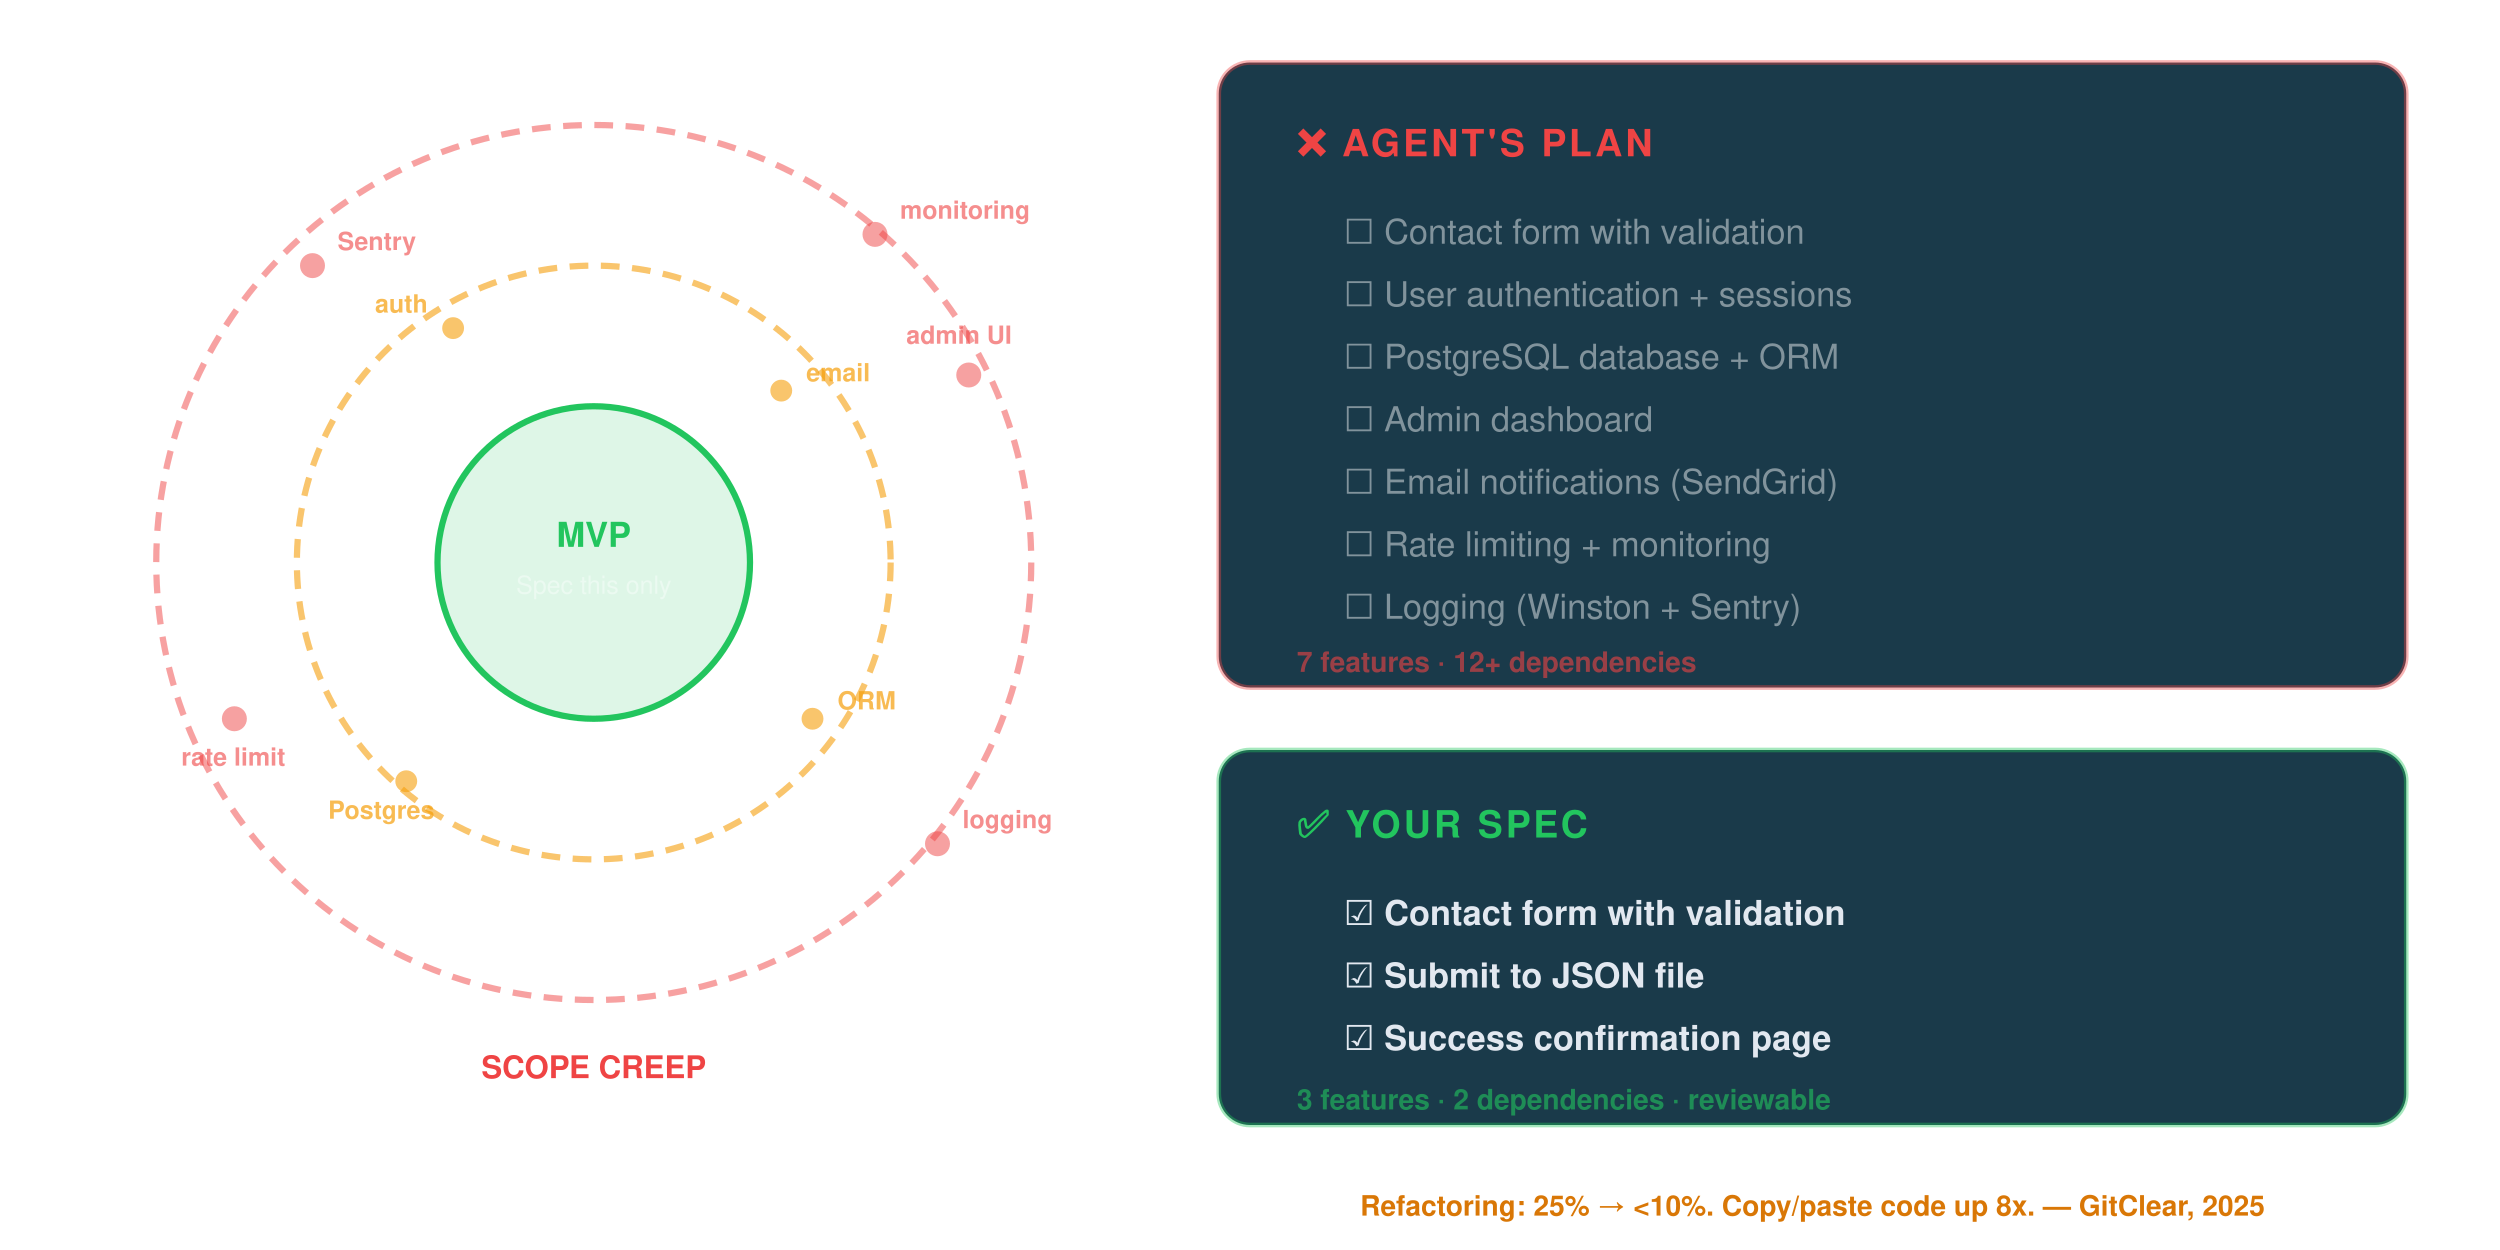
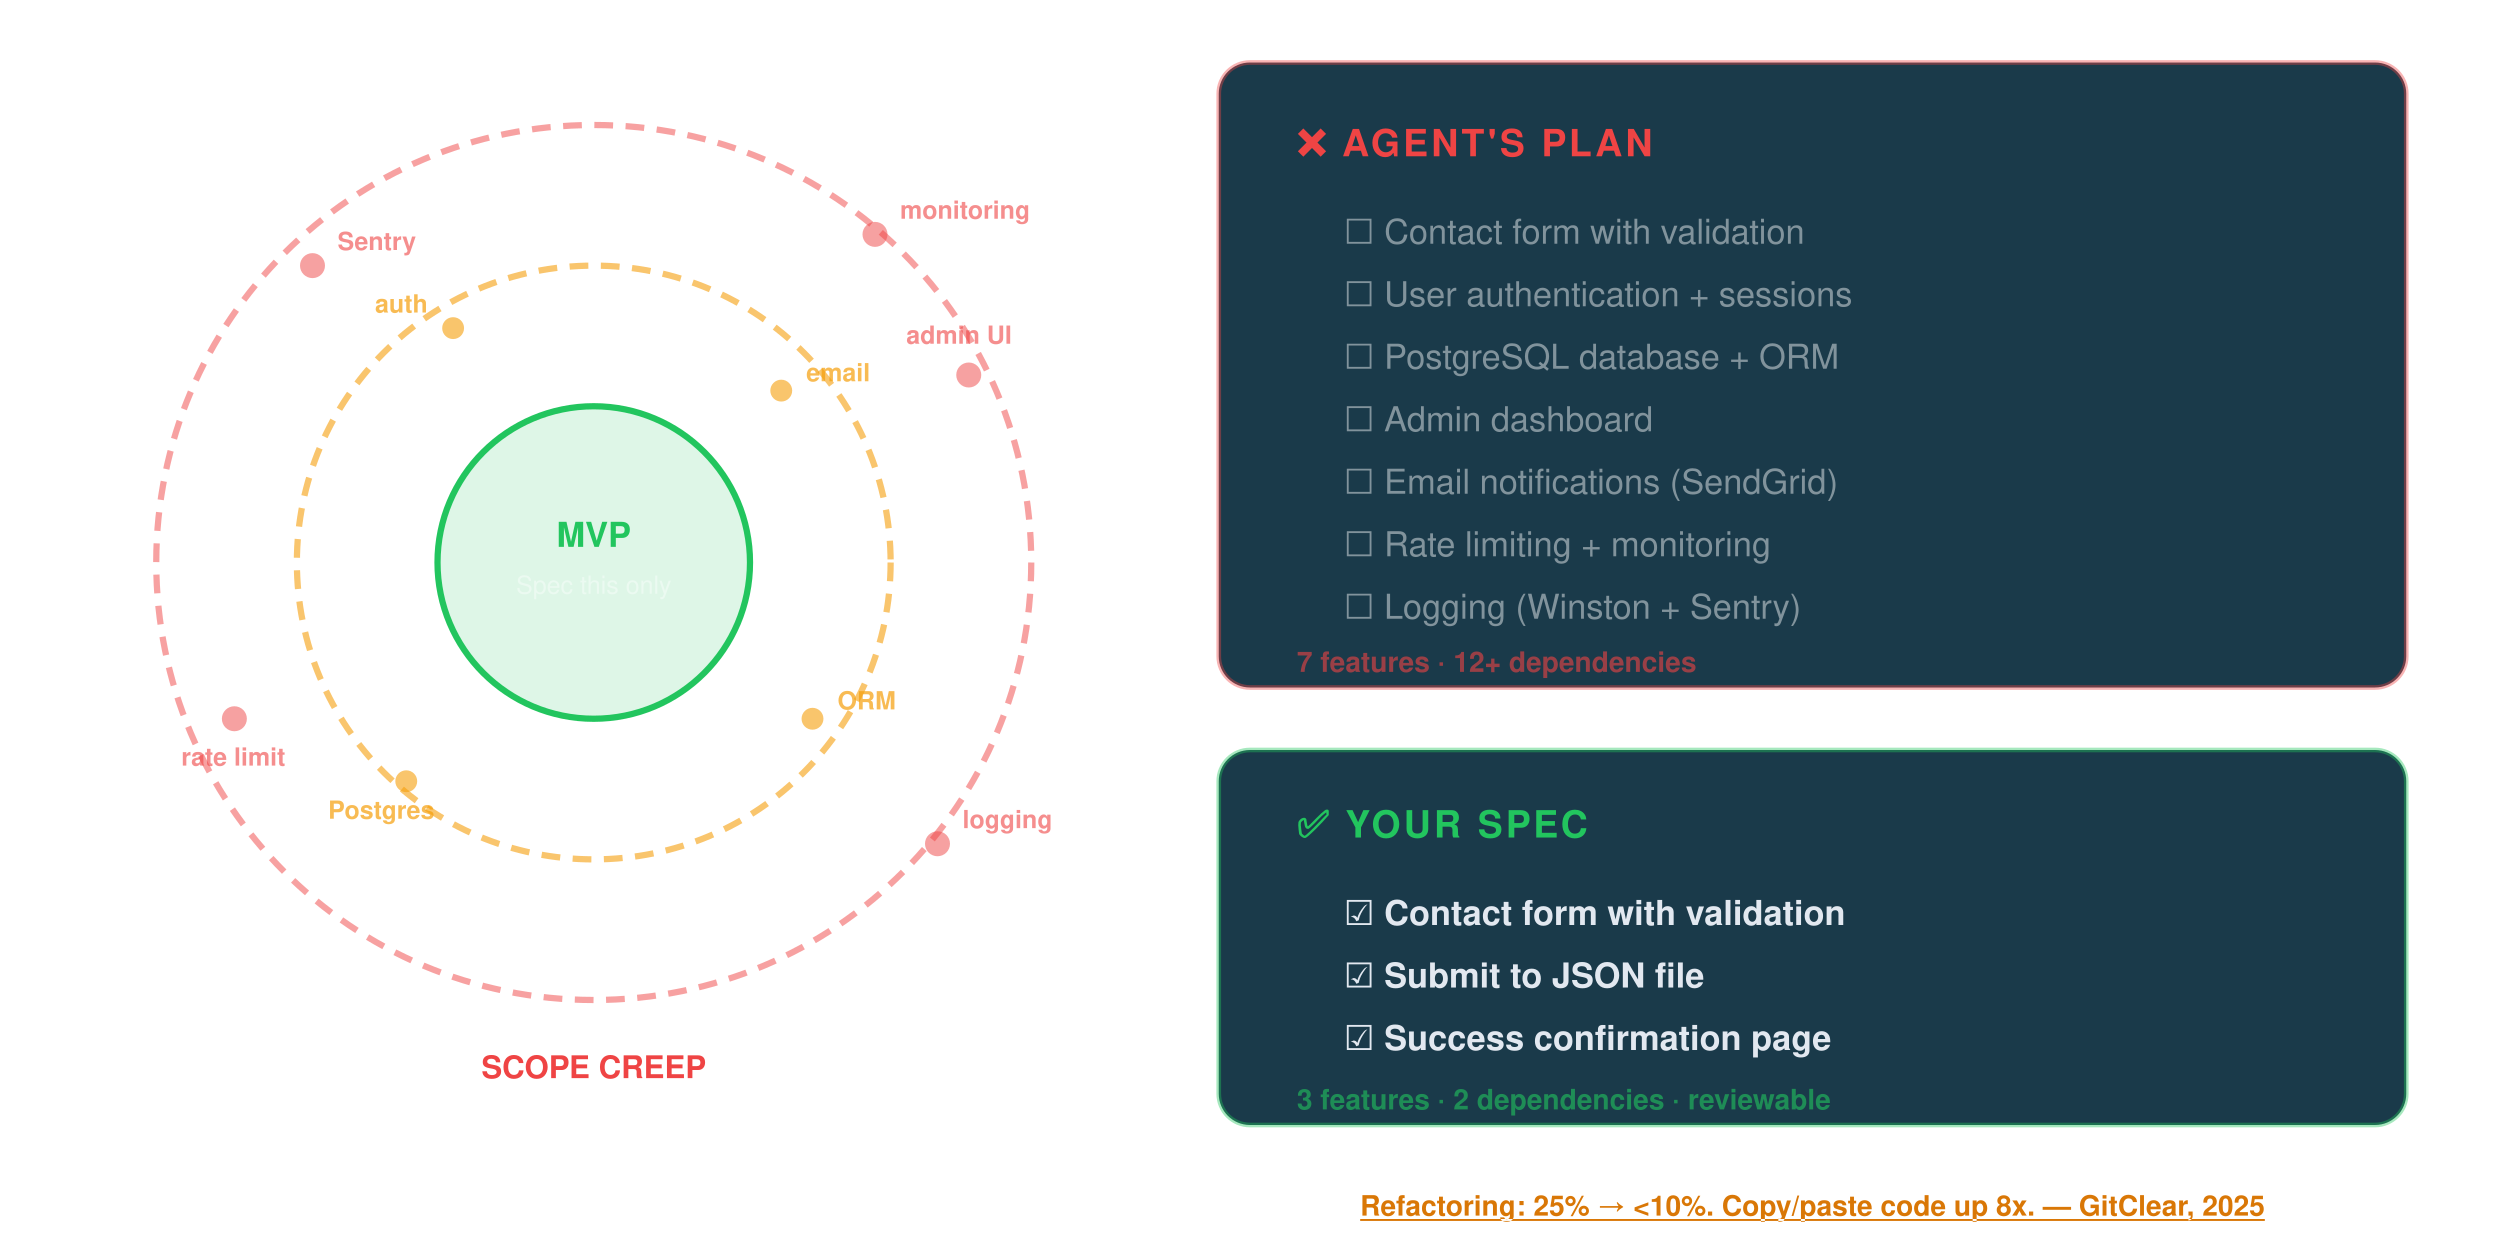
<svg xmlns="http://www.w3.org/2000/svg" viewBox="0 0 800 400" font-family="Equinor, Helvetica, sans-serif">
  <line x1="190" y1="30" x2="190" y2="330" stroke="rgba(255,255,255,0.04)" stroke-width="1" />
  <line x1="45" y1="180" x2="335" y2="180" stroke="rgba(255,255,255,0.04)" stroke-width="1" />
  <circle cx="190" cy="180" r="140" fill="none" stroke="#ef4444" stroke-width="2" stroke-dasharray="6 4" opacity="0.5" />
  <text x="190" y="345" text-anchor="middle" fill="#ef4444" font-size="10" font-weight="600">SCOPE CREEP</text>
  <circle cx="100" cy="85" r="4" fill="rgba(239,68,68,0.5)" />
  <text x="108" y="80" fill="rgba(239,68,68,0.6)" font-size="8" font-weight="600">Sentry</text>
  <circle cx="280" cy="75" r="4" fill="rgba(239,68,68,0.5)" />
  <text x="288" y="70" fill="rgba(239,68,68,0.6)" font-size="8" font-weight="600">monitoring</text>
  <circle cx="75" cy="230" r="4" fill="rgba(239,68,68,0.5)" />
  <text x="58" y="245" fill="rgba(239,68,68,0.6)" font-size="8" font-weight="600">rate limit</text>
  <circle cx="300" cy="270" r="4" fill="rgba(239,68,68,0.5)" />
  <text x="308" y="265" fill="rgba(239,68,68,0.6)" font-size="8" font-weight="600">logging</text>
  <circle cx="310" cy="120" r="4" fill="rgba(239,68,68,0.5)" />
  <text x="290" y="110" fill="rgba(239,68,68,0.6)" font-size="8" font-weight="600">admin UI</text>
  <circle cx="190" cy="180" r="95" fill="none" stroke="#f59e0b" stroke-width="2" stroke-dasharray="6 4" opacity="0.6" />
  <circle cx="145" cy="105" r="3.5" fill="rgba(245,158,11,0.6)" />
  <text x="120" y="100" fill="rgba(245,158,11,0.7)" font-size="8" font-weight="600">auth</text>
  <circle cx="250" cy="125" r="3.5" fill="rgba(245,158,11,0.6)" />
  <text x="258" y="122" fill="rgba(245,158,11,0.7)" font-size="8" font-weight="600">email</text>
  <circle cx="130" cy="250" r="3.5" fill="rgba(245,158,11,0.6)" />
  <text x="105" y="262" fill="rgba(245,158,11,0.7)" font-size="8" font-weight="600">Postgres</text>
  <circle cx="260" cy="230" r="3.5" fill="rgba(245,158,11,0.6)" />
  <text x="268" y="227" fill="rgba(245,158,11,0.7)" font-size="8" font-weight="600">ORM</text>
  <circle cx="190" cy="180" r="50" fill="rgba(34,197,94,0.15)" stroke="#22c55e" stroke-width="2" />
  <text x="190" y="175" text-anchor="middle" fill="#22c55e" font-size="11" font-weight="700">MVP</text>
  <text x="190" y="190" text-anchor="middle" fill="rgba(255,255,255,0.4)" font-size="8">Spec this only</text>
  <rect x="390" y="20" width="380" height="200" rx="10" fill="#1a3a4a" stroke="rgba(239,68,68,0.4)" stroke-width="1.5" />
  <text x="415" y="50" fill="#ef4444" font-size="12" font-weight="700" text-transform="uppercase" letter-spacing="1">❌  AGENT'S PLAN</text>
  <text x="430" y="78" fill="rgba(255,255,255,0.45)" font-size="11">☐ Contact form with validation</text>
  <text x="430" y="98" fill="rgba(255,255,255,0.45)" font-size="11">☐ User authentication + sessions</text>
  <text x="430" y="118" fill="rgba(255,255,255,0.45)" font-size="11">☐ PostgreSQL database + ORM</text>
  <text x="430" y="138" fill="rgba(255,255,255,0.45)" font-size="11">☐ Admin dashboard</text>
  <text x="430" y="158" fill="rgba(255,255,255,0.45)" font-size="11">☐ Email notifications (SendGrid)</text>
  <text x="430" y="178" fill="rgba(255,255,255,0.45)" font-size="11">☐ Rate limiting + monitoring</text>
  <text x="430" y="198" fill="rgba(255,255,255,0.45)" font-size="11">☐ Logging (Winston + Sentry)</text>
  <text x="415" y="215" fill="rgba(239,68,68,0.6)" font-size="9" font-weight="600">7 features · 12+ dependencies</text>
  <rect x="390" y="240" width="380" height="120" rx="10" fill="#1a3a4a" stroke="rgba(34,197,94,0.4)" stroke-width="1.5" />
  <text x="415" y="268" fill="#22c55e" font-size="12" font-weight="700" letter-spacing="1">✅  YOUR SPEC</text>
  <text x="430" y="296" fill="#e2e8f0" font-size="11" font-weight="600">☑ Contact form with validation</text>
  <text x="430" y="316" fill="#e2e8f0" font-size="11" font-weight="600">☑ Submit to JSON file</text>
  <text x="430" y="336" fill="#e2e8f0" font-size="11" font-weight="600">☑ Success confirmation page</text>
  <text x="415" y="355" fill="rgba(34,197,94,0.6)" font-size="9" font-weight="600">3 features · 2 dependencies · reviewable</text>
  <rect x="390" y="372" width="380" height="24" rx="6" fill="rgba(255,255,255,0.03)" stroke="rgba(255,255,255,0.08)" stroke-width="1" />
-   <text x="580" y="389" text-anchor="middle" fill="#d97706" font-size="9" font-weight="600">Refactoring: 25% → &lt;10%. Copy/paste code up 8x. — GitClear, 2025</text>
+   <a href="https://www.gitclear.com/ai_assistant_code_quality_2025_research" target="_blank">
+     <text x="580" y="389" text-anchor="middle" fill="#d97706" font-size="9" font-weight="600" text-decoration="underline">Refactoring: 25% → &lt;10%. Copy/paste code up 8x. — GitClear, 2025</text>
+   </a>
</svg>
